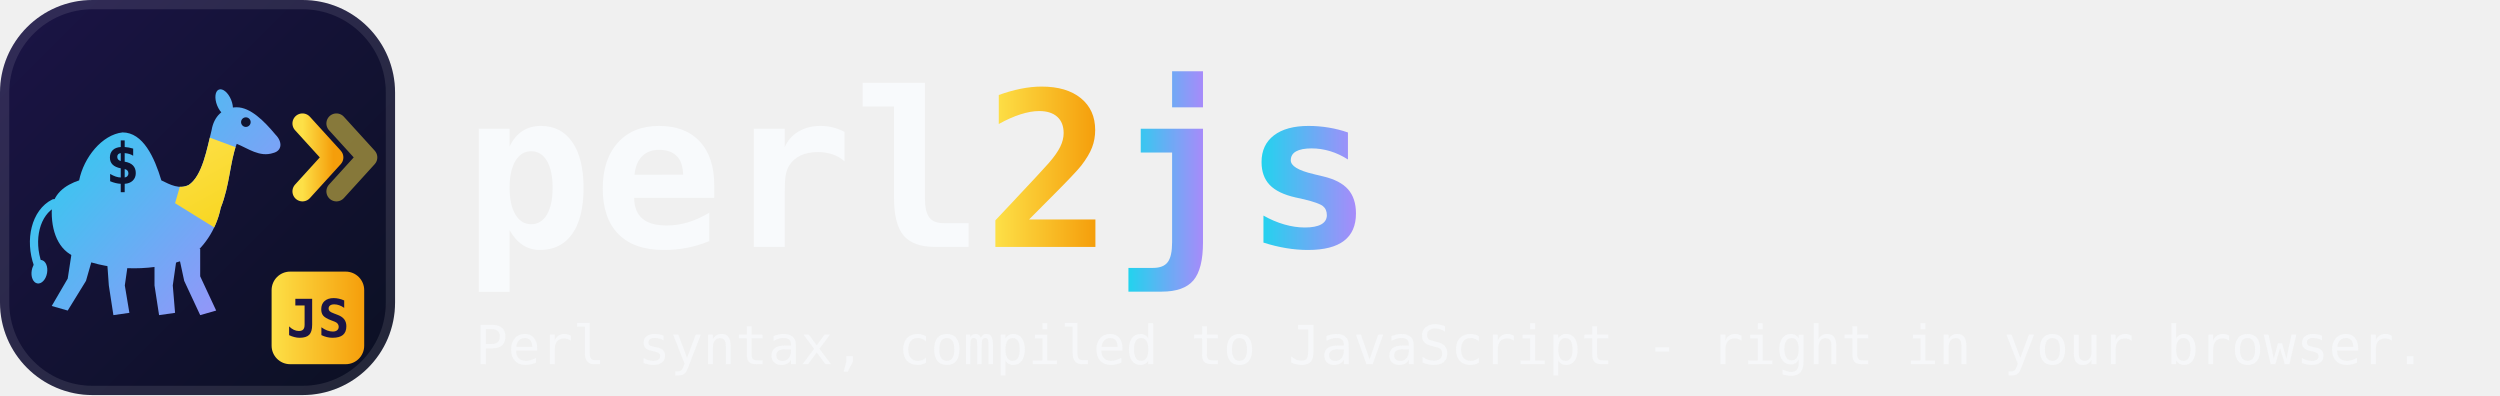
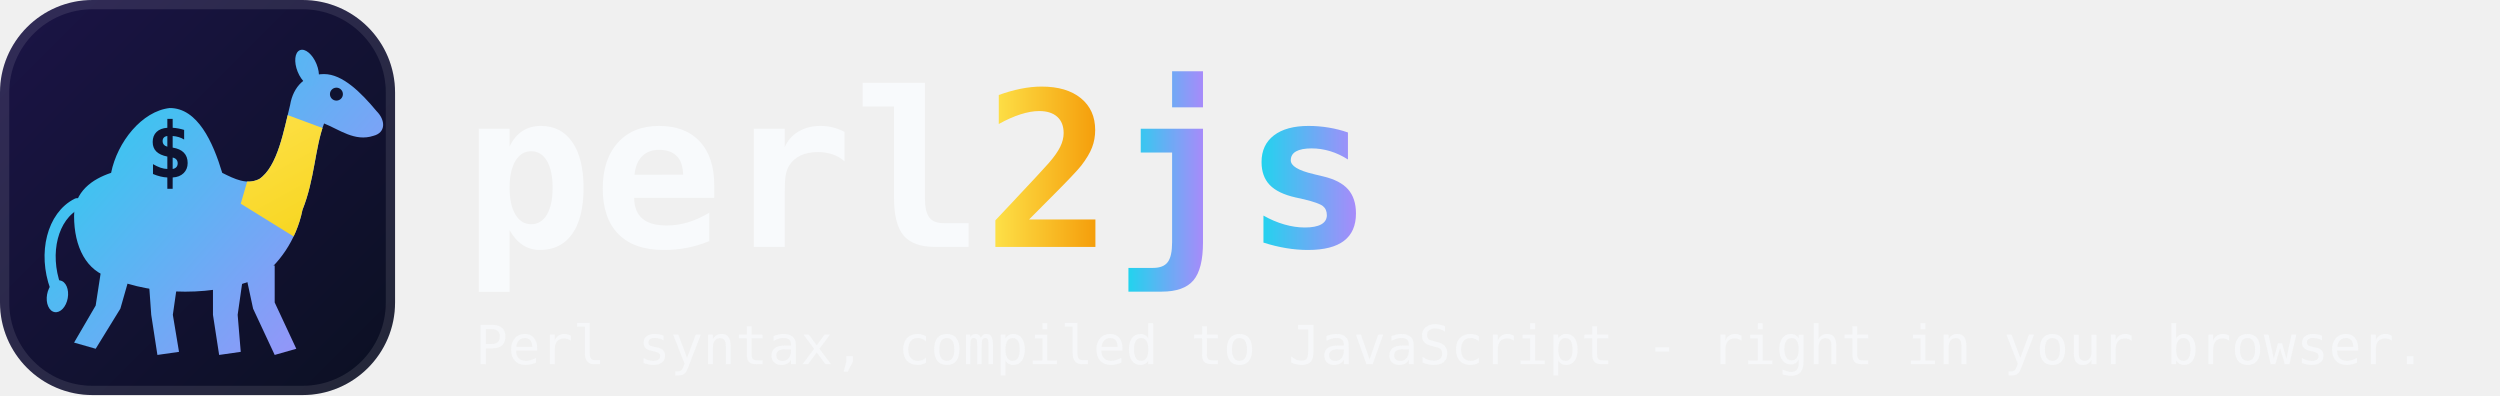
<svg xmlns="http://www.w3.org/2000/svg" viewBox="0 0 810 128" width="810" height="128" role="img" aria-label="Perl2JS - Perl syntax, compiled to JavaScript">
  <defs>
    <linearGradient id="bg" x1="0" y1="0" x2="1" y2="1">
      <stop offset="0" stop-color="#1b1446" />
      <stop offset="1" stop-color="#0b1022" />
    </linearGradient>
    <linearGradient id="sig" x1="0" y1="0" x2="1" y2="1">
      <stop offset="0" stop-color="#22d3ee" />
      <stop offset="1" stop-color="#a78bfa" />
    </linearGradient>
    <linearGradient id="js" x1="0" y1="0" x2="1" y2="0">
      <stop offset="0" stop-color="#fde047" />
      <stop offset="1" stop-color="#f59e0b" />
    </linearGradient>
    <linearGradient id="camel" gradientUnits="userSpaceOnUse" x1="14" y1="26" x2="120" y2="118">
      <stop offset="0" stop-color="#22d3ee" />
      <stop offset="1" stop-color="#a78bfa" />
    </linearGradient>
    <linearGradient id="jsneck" gradientUnits="userSpaceOnUse" x1="82" y1="38" x2="104" y2="78">
      <stop offset="0" stop-color="#fde047" />
      <stop offset="1" stop-color="#f7d51d" />
    </linearGradient>
    <linearGradient id="word" x1="0" y1="0" x2="1" y2="0">
      <stop offset="0" stop-color="#22d3ee" />
      <stop offset="1" stop-color="#a78bfa" />
    </linearGradient>
  </defs>
  <g transform="translate(0 0) scale(1.0)">
    <rect x="0" y="0" width="128" height="128" rx="30" fill="url(#bg)" />
    <rect x="1.5" y="1.5" width="125" height="125" rx="28.5" fill="none" stroke="#ffffff" stroke-opacity=".10" stroke-width="3" />
-     <g transform="translate(-1 17) scale(.74)">
-       <defs>
-         <clipPath id="neckclip">
-           <polygon points="78,66 87,35 114,45 108,54 99,79" />
-         </clipPath>
-       </defs>
-       <g fill="url(#camel)">
-         <path d="M24 70 C24 62 30 58 36 56 C38 46 46 36 55 35 C64 35 69 46 72 56 C76 58 80 60 84 58 C90 54 92 42 94 34 C95 28 99 24 105 24 C111 24 117 30 122 36 C125 39 125 43 121 44 C115 46 110 42 105 40 C102 48 102 58 98 68 C96 78 90 86 84 90 C70 96 50 96 36 90 C28 88 24 80 24 70 Z" />
-         <ellipse cx="99.5" cy="22" rx="3.3" ry="6.2" transform="rotate(-22 99.5 22)" />
-         <path d="M79 86 L89 86 L89 98 L96 113 L89 115 L82 100 Z" />
-         <path d="M69 88 L79 88 L77 102 L78 114 L71 115 L69 102 Z" />
-         <path d="M33 86 L43 86 L39 100 L31 113 L24 111 L31 99 Z" />
-         <path d="M48 88 L58 88 L56 102 L58 114 L51 115 L49 102 Z" />
-         <path d="M25 66 C17 70 14 82 18 93" fill="none" stroke="url(#camel)" stroke-width="3.6" stroke-linecap="round" />
-         <ellipse cx="18.6" cy="96" rx="3.4" ry="5.2" transform="rotate(10 18.6 96)" />
-       </g>
-       <g clip-path="url(#neckclip)">
-         <path d="M24 70 C24 62 30 58 36 56 C38 46 46 36 55 35 C64 35 69 46 72 56 C76 58 80 60 84 58 C90 54 92 42 94 34 C95 28 99 24 105 24 C111 24 117 30 122 36 C125 39 125 43 121 44 C115 46 110 42 105 40 C102 48 102 58 98 68 C96 78 90 86 84 90 C70 96 50 96 36 90 C28 88 24 80 24 70 Z" fill="url(#jsneck)" />
-       </g>
-       <circle cx="109" cy="30.5" r="2.1" fill="#0f1330" />
-       <g transform="translate(47.47 57.5)">
-         <path d="M8.47 -6.45V-2.76Q9.24 -2.87 9.67 -3.35Q10.1 -3.83 10.1 -4.58Q10.1 -5.33 9.67 -5.82Q9.25 -6.3 8.47 -6.45ZM6.75 -9.97V-13.43Q5.99 -13.33 5.61 -12.92Q5.22 -12.51 5.22 -11.8Q5.22 -11.11 5.61 -10.64Q5.99 -10.18 6.75 -9.97ZM8.47 3.67H6.75L6.74 0Q5.68 -0.04 4.52 -0.32Q3.36 -0.6 2.1 -1.12V-4.32Q3.36 -3.58 4.53 -3.17Q5.71 -2.77 6.75 -2.76V-6.77Q4.35 -7.25 3.17 -8.42Q2 -9.58 2 -11.5Q2 -13.54 3.25 -14.75Q4.49 -15.95 6.75 -16.1V-18.99H8.47L8.48 -16.1Q9.35 -16.05 10.28 -15.88Q11.22 -15.71 12.19 -15.41V-12.28Q11.44 -12.77 10.51 -13.06Q9.58 -13.35 8.47 -13.43V-9.68Q10.88 -9.3 12.1 -8.04Q13.33 -6.77 13.33 -4.68Q13.33 -2.67 12.01 -1.39Q10.68 -0.11 8.48 0Z" fill="#0f1330" />
-       </g>
+     <defs>
+       <clipPath id="neckclip">
+         <polygon points="78,66 87,35 114,45 108,54 99,79" />
+       </clipPath>
+     </defs>
+     <g fill="url(#camel)">
+       <path d="M24 70 C24 62 30 58 36 56 C38 46 46 36 55 35 C64 35 69 46 72 56 C76 58 80 60 84 58 C90 54 92 42 94 34 C95 28 99 24 105 24 C111 24 117 30 122 36 C125 39 125 43 121 44 C115 46 110 42 105 40 C102 48 102 58 98 68 C96 78 90 86 84 90 C70 96 50 96 36 90 C28 88 24 80 24 70 Z" />
+       <ellipse cx="99.5" cy="22" rx="3.3" ry="6.2" transform="rotate(-22 99.5 22)" />
+       <path d="M79 86 L89 86 L89 98 L96 113 L89 115 L82 100 Z" />
+       <path d="M69 88 L79 88 L77 102 L78 114 L71 115 L69 102 Z" />
+       <path d="M33 86 L43 86 L39 100 L31 113 L24 111 L31 99 Z" />
+       <path d="M48 88 L58 88 L56 102 L58 114 L51 115 L49 102 Z" />
+       <path d="M25 66 C17 70 14 82 18 93" fill="none" stroke="url(#camel)" stroke-width="3.6" stroke-linecap="round" />
+       <ellipse cx="18.6" cy="96" rx="3.4" ry="5.2" transform="rotate(10 18.6 96)" />
    </g>
-     <g fill="none" stroke="url(#js)" stroke-width="6.5" stroke-linecap="round" stroke-linejoin="round">
-       <path d="M98 40 L108 51 L98 62" />
+     <g clip-path="url(#neckclip)">
+       <path d="M24 70 C24 62 30 58 36 56 C38 46 46 36 55 35 C64 35 69 46 72 56 C76 58 80 60 84 58 C90 54 92 42 94 34 C95 28 99 24 105 24 C111 24 117 30 122 36 C125 39 125 43 121 44 C115 46 110 42 105 40 C102 48 102 58 98 68 C96 78 90 86 84 90 C70 96 50 96 36 90 C28 88 24 80 24 70 Z" fill="url(#jsneck)" />
    </g>
-     <path d="M109 40 L119 51 L109 62" fill="none" stroke="#fde047" stroke-opacity=".5" stroke-width="6.5" stroke-linecap="round" stroke-linejoin="round" />
-     <rect x="88" y="88" width="30" height="30" rx="6" fill="url(#js)" />
-     <g transform="translate(92.77 109.2)">
-       <path d="M0.9 -0.61V-3.45Q1.62 -2.72 2.43 -2.34Q3.24 -1.96 4.06 -1.96Q5.02 -1.96 5.47 -2.44Q5.92 -2.92 5.92 -3.98V-10.23H2.92V-12.39H8.37V-3.98Q8.37 -1.71 7.42 -0.73Q6.47 0.24 4.28 0.24Q3.49 0.24 2.64 0.02Q1.78 -0.19 0.9 -0.61Z" fill="#1b1446" />
-       <path d="M14.47 -5.44Q12.62 -6.14 11.96 -6.92Q11.31 -7.69 11.31 -9.01Q11.31 -10.69 12.38 -11.65Q13.46 -12.62 15.35 -12.62Q16.2 -12.62 17.06 -12.42Q17.91 -12.23 18.75 -11.85V-9.45Q17.96 -10.01 17.15 -10.3Q16.34 -10.59 15.54 -10.59Q14.65 -10.59 14.18 -10.23Q13.7 -9.88 13.7 -9.21Q13.7 -8.7 14.05 -8.36Q14.39 -8.03 15.49 -7.62L16.54 -7.22Q18.04 -6.67 18.74 -5.77Q19.45 -4.86 19.45 -3.49Q19.45 -1.61 18.34 -0.68Q17.23 0.24 14.99 0.24Q14.07 0.24 13.14 0.02Q12.22 -0.2 11.36 -0.63V-3.16Q12.33 -2.47 13.25 -2.12Q14.17 -1.78 15.07 -1.78Q15.97 -1.78 16.47 -2.2Q16.97 -2.61 16.97 -3.35Q16.97 -3.9 16.63 -4.32Q16.3 -4.74 15.67 -4.98Z" fill="#1b1446" />
+     <circle cx="109" cy="30.5" r="2.1" fill="#0f1330" />
+     <g transform="translate(47.47 57.5)">
+       <path d="M8.47 -6.45V-2.76Q9.24 -2.87 9.67 -3.35Q10.1 -3.83 10.1 -4.58Q10.1 -5.33 9.67 -5.82Q9.25 -6.3 8.47 -6.45ZM6.75 -9.97V-13.43Q5.99 -13.33 5.61 -12.92Q5.22 -12.51 5.22 -11.8Q5.22 -11.11 5.61 -10.64Q5.99 -10.18 6.75 -9.97ZM8.47 3.67H6.75L6.74 0Q5.68 -0.04 4.52 -0.32Q3.36 -0.6 2.1 -1.12V-4.32Q3.36 -3.58 4.53 -3.17Q5.71 -2.77 6.75 -2.76V-6.77Q4.35 -7.25 3.17 -8.42Q2 -9.58 2 -11.5Q2 -13.54 3.25 -14.75Q4.49 -15.95 6.75 -16.1V-18.99H8.47L8.48 -16.1Q9.35 -16.05 10.28 -15.88Q11.22 -15.71 12.19 -15.41V-12.28Q11.44 -12.77 10.51 -13.06Q9.58 -13.35 8.47 -13.43V-9.68Q10.88 -9.3 12.1 -8.04Q13.33 -6.77 13.33 -4.68Q13.33 -2.67 12.01 -1.39Q10.68 -0.11 8.48 0Z" fill="#0f1330" />
    </g>
  </g>
  <path d="M165.11 74.6V94.56H155.13V41.72H165.11V47.46Q166.68 44.15 169.24 42.47Q171.81 40.8 175.26 40.8Q181.82 40.8 185.44 46.06Q189.07 51.32 189.07 60.89Q189.07 70.6 185.39 75.8Q181.72 80.99 174.92 80.99Q171.84 80.99 169.4 79.4Q166.95 77.81 165.11 74.6ZM179.05 60.83Q179.05 55.29 177.21 52.14Q175.36 49 172.11 49Q168.87 49 166.99 52.14Q165.11 55.29 165.11 60.83Q165.11 66.36 166.99 69.51Q168.87 72.65 172.11 72.65Q175.36 72.65 177.21 69.51Q179.05 66.36 179.05 60.83Z" fill="#f8fafc" />
  <path d="M229.81 78.12Q226.32 79.56 222.7 80.27Q219.08 80.99 215.04 80.99Q205.44 80.99 200.36 75.85Q195.29 70.7 195.29 61.03Q195.29 51.67 200.18 46.23Q205.06 40.8 213.51 40.8Q222.02 40.8 226.72 45.84Q231.42 50.88 231.42 60.04V64.11H205.47Q205.51 68.62 208.14 70.84Q210.77 73.06 216 73.06Q219.45 73.06 222.8 72.07Q226.15 71.08 229.81 68.93ZM221.33 56.59Q221.26 52.62 219.3 50.59Q217.33 48.55 213.51 48.55Q210.05 48.55 208 50.66Q205.95 52.76 205.58 56.62Z" fill="#f8fafc" />
  <path d="M273.63 52.28Q271.99 50.78 269.78 50.02Q267.58 49.27 264.95 49.27Q261.77 49.27 259.39 50.38Q257.02 51.49 255.72 53.61Q254.9 54.91 254.57 56.76Q254.25 58.6 254.25 62.36V80H244.23V41.72H254.25V47.67Q255.72 44.38 258.76 42.59Q261.8 40.8 265.87 40.8Q267.92 40.8 269.89 41.29Q271.85 41.79 273.63 42.74Z" fill="#f8fafc" />
  <path d="M289.66 64.04V34.51H279.51V26.82H299.67V64.04Q299.67 68.55 301.07 70.43Q302.48 72.31 305.83 72.31H313.82V80H303.02Q295.88 80 292.77 76.31Q289.66 72.62 289.66 64.04Z" fill="#f8fafc" />
  <path d="M333.41 71.11H354.91V80H322.5V71.39L327.97 65.58Q337.71 55.22 339.8 52.83Q342.36 49.89 343.49 47.61Q344.62 45.34 344.62 43.12Q344.62 39.7 342.55 37.84Q340.48 35.98 336.69 35.98Q333.99 35.98 330.62 37.05Q327.26 38.13 323.6 40.18V30.78Q327.26 29.45 330.76 28.75Q334.26 28.05 337.48 28.05Q345.58 28.05 350.21 31.82Q354.84 35.6 354.84 42.13Q354.84 45.14 353.83 47.77Q352.82 50.4 350.36 53.61Q348.55 55.94 340.42 64.07Q336.01 68.48 333.41 71.11Z" fill="url(#js)" />
  <path d="M389.77 78.53Q389.77 87.14 386.68 90.82Q383.58 94.49 376.41 94.49H365.61V86.8H373.6Q376.95 86.8 378.35 84.92Q379.76 83.04 379.76 78.53V49.41H369.6V41.72H389.77ZM389.77 34.78H379.76V23.09H389.77Z" fill="url(#word)" />
  <path d="M436.73 42.92V51.67Q433.96 49.89 430.97 48.98Q427.98 48.08 424.98 48.08Q421.63 48.08 419.92 49.05Q418.21 50.02 418.21 51.94Q418.21 54.67 425.52 56.38L425.9 56.48L428.77 57.17Q434.24 58.47 436.78 61.35Q439.33 64.24 439.33 69.17Q439.33 75.08 435.45 78.03Q431.57 80.99 423.78 80.99Q420.33 80.99 416.7 80.39Q413.08 79.79 409.36 78.6V69.85Q412.67 71.73 416.11 72.72Q419.54 73.71 422.75 73.71Q426.27 73.71 428.09 72.69Q429.9 71.66 429.9 69.71Q429.9 67.8 428.62 66.77Q427.33 65.75 422.51 64.58L419.75 63.97Q414 62.67 411.37 59.9Q408.74 57.13 408.74 52.49Q408.74 46.95 412.74 43.87Q416.74 40.8 423.98 40.8Q427.23 40.8 430.46 41.33Q433.69 41.86 436.73 42.92Z" fill="url(#word)" />
  <g opacity=".72">
    <path d="M157.41 106.66V111.45H159.41Q160.61 111.45 161.28 110.82Q161.95 110.19 161.95 109.05Q161.95 107.92 161.28 107.29Q160.61 106.66 159.41 106.66ZM155.68 105.24H159.41Q161.55 105.24 162.65 106.21Q163.75 107.18 163.75 109.05Q163.75 110.94 162.65 111.91Q161.55 112.87 159.41 112.87H157.41V118H155.68Z" fill="#f8fafc" />
    <path d="M174.04 112.82V113.59H167.23V113.64Q167.23 115.21 168.04 116.06Q168.86 116.91 170.35 116.91Q171.1 116.91 171.92 116.68Q172.74 116.44 173.67 115.95V117.51Q172.77 117.88 171.94 118.06Q171.11 118.25 170.33 118.25Q168.1 118.25 166.84 116.91Q165.59 115.57 165.59 113.22Q165.59 110.93 166.82 109.57Q168.05 108.2 170.1 108.2Q171.93 108.2 172.98 109.44Q174.04 110.68 174.04 112.82ZM172.47 112.36Q172.43 110.98 171.81 110.25Q171.19 109.53 170.03 109.53Q168.89 109.53 168.16 110.28Q167.42 111.04 167.29 112.37Z" fill="#f8fafc" />
    <path d="M184.94 110.4Q184.44 110.01 183.92 109.83Q183.39 109.65 182.77 109.65Q181.3 109.65 180.52 110.57Q179.75 111.5 179.75 113.24V118H178.17V108.43H179.75V110.3Q180.14 109.28 180.95 108.74Q181.77 108.2 182.89 108.2Q183.47 108.2 183.98 108.34Q184.48 108.49 184.94 108.8Z" fill="#f8fafc" />
    <path d="M191.07 114.53Q191.07 115.59 191.46 116.13Q191.85 116.67 192.61 116.67H194.44V118H192.45Q191.04 118 190.27 117.09Q189.5 116.19 189.5 114.53V105.84H186.97V104.61H191.07Z" fill="#f8fafc" />
    <path d="M214.99 108.76V110.3Q214.32 109.91 213.64 109.71Q212.95 109.51 212.24 109.51Q211.17 109.51 210.65 109.86Q210.12 110.21 210.12 110.92Q210.12 111.56 210.52 111.87Q210.91 112.19 212.47 112.49L213.11 112.61Q214.28 112.83 214.88 113.5Q215.48 114.16 215.48 115.23Q215.48 116.65 214.47 117.45Q213.46 118.25 211.67 118.25Q210.96 118.25 210.18 118.1Q209.41 117.95 208.5 117.65V116.03Q209.38 116.48 210.18 116.71Q210.99 116.93 211.7 116.93Q212.75 116.93 213.32 116.51Q213.89 116.09 213.89 115.33Q213.89 114.23 211.8 113.81L211.73 113.8L211.14 113.68Q209.78 113.41 209.16 112.78Q208.53 112.16 208.53 111.07Q208.53 109.69 209.47 108.95Q210.4 108.2 212.12 108.2Q212.89 108.2 213.6 108.34Q214.31 108.48 214.99 108.76Z" fill="#f8fafc" />
    <path d="M224.55 114.92Q224.15 115.92 223.55 117.56Q222.7 119.81 222.41 120.31Q222.02 120.97 221.43 121.31Q220.84 121.64 220.05 121.64H218.79V120.32H219.72Q220.41 120.32 220.8 119.92Q221.2 119.52 221.8 117.85L218.1 108.43H219.77L222.61 115.92L225.4 108.43H227.07Z" fill="#f8fafc" />
    <path d="M236.73 112.07V118H235.15V112.07Q235.15 110.78 234.7 110.17Q234.25 109.57 233.28 109.57Q232.18 109.57 231.58 110.35Q230.99 111.13 230.99 112.59V118H229.42V108.43H230.99V109.87Q231.41 109.04 232.13 108.62Q232.84 108.2 233.83 108.2Q235.29 108.2 236.01 109.16Q236.73 110.12 236.73 112.07Z" fill="#f8fafc" />
    <path d="M243.53 105.71V108.43H247.11V109.65H243.53V114.85Q243.53 115.91 243.94 116.33Q244.34 116.74 245.34 116.74H247.11V118H245.18Q243.41 118 242.69 117.29Q241.96 116.58 241.96 114.85V109.65H239.41V108.43H241.96V105.71Z" fill="#f8fafc" />
    <path d="M254.82 113.19H254.3Q252.92 113.19 252.23 113.67Q251.53 114.15 251.53 115.11Q251.53 115.97 252.05 116.45Q252.57 116.93 253.5 116.93Q254.8 116.93 255.54 116.03Q256.28 115.13 256.29 113.54V113.19ZM257.87 112.54V118H256.29V116.58Q255.79 117.44 255.02 117.84Q254.26 118.25 253.16 118.25Q251.7 118.25 250.83 117.42Q249.96 116.6 249.96 115.21Q249.96 113.62 251.03 112.79Q252.1 111.96 254.18 111.96H256.29V111.71Q256.28 110.57 255.71 110.05Q255.14 109.53 253.88 109.53Q253.08 109.53 252.26 109.76Q251.44 109.99 250.66 110.44V108.87Q251.53 108.53 252.33 108.37Q253.13 108.2 253.88 108.2Q255.07 108.2 255.91 108.55Q256.75 108.9 257.27 109.6Q257.6 110.03 257.74 110.66Q257.87 111.28 257.87 112.54Z" fill="#f8fafc" />
    <path d="M268.91 108.43 265.49 113.01 269.25 118H267.43L264.62 114.16L261.83 118H260.01L263.77 113.01L260.34 108.43H262.08L264.62 111.89L267.14 108.43Z" fill="#f8fafc" />
    <path d="M274.18 115.41H276.34V117.18L274.65 120.45H273.34L274.18 117.18Z" fill="#f8fafc" />
    <path d="M300.03 117.51Q299.4 117.88 298.73 118.06Q298.06 118.25 297.36 118.25Q295.14 118.25 293.88 116.91Q292.63 115.58 292.63 113.22Q292.63 110.86 293.88 109.53Q295.14 108.2 297.36 108.2Q298.05 108.2 298.71 108.38Q299.37 108.56 300.03 108.93V110.58Q299.41 110.03 298.78 109.78Q298.15 109.53 297.36 109.53Q295.88 109.53 295.09 110.49Q294.29 111.45 294.29 113.22Q294.29 114.99 295.09 115.95Q295.89 116.91 297.36 116.91Q298.18 116.91 298.83 116.66Q299.48 116.41 300.03 115.88Z" fill="#f8fafc" />
    <path d="M306.77 109.53Q305.57 109.53 304.95 110.46Q304.34 111.39 304.34 113.22Q304.34 115.04 304.95 115.98Q305.57 116.91 306.77 116.91Q307.97 116.91 308.59 115.98Q309.2 115.04 309.2 113.22Q309.2 111.39 308.59 110.46Q307.97 109.53 306.77 109.53ZM306.77 108.2Q308.76 108.2 309.81 109.49Q310.87 110.78 310.87 113.22Q310.87 115.68 309.82 116.96Q308.77 118.25 306.77 118.25Q304.78 118.25 303.72 116.96Q302.67 115.68 302.67 113.22Q302.67 110.78 303.72 109.49Q304.78 108.2 306.77 108.2Z" fill="#f8fafc" />
    <path d="M317.81 109.4Q318.11 108.79 318.55 108.49Q319 108.2 319.63 108.2Q320.79 108.2 321.26 109.09Q321.74 109.98 321.74 112.45V118H320.3V112.52Q320.3 110.5 320.07 110.01Q319.85 109.51 319.25 109.51Q318.57 109.51 318.31 110.04Q318.06 110.57 318.06 112.52V118H316.63V112.52Q316.63 110.47 316.38 109.99Q316.14 109.51 315.51 109.51Q314.88 109.51 314.64 110.04Q314.4 110.57 314.4 112.52V118H312.97V108.43H314.4V109.25Q314.68 108.74 315.1 108.47Q315.52 108.2 316.06 108.2Q316.71 108.2 317.14 108.5Q317.58 108.8 317.81 109.4Z" fill="#f8fafc" />
    <path d="M325.78 116.8V121.64H324.2V108.43H325.78V109.65Q326.17 108.94 326.83 108.57Q327.48 108.2 328.33 108.2Q330.07 108.2 331.06 109.54Q332.04 110.88 332.04 113.26Q332.04 115.59 331.05 116.92Q330.06 118.25 328.33 118.25Q327.46 118.25 326.81 117.88Q326.15 117.5 325.78 116.8ZM330.39 113.22Q330.39 111.39 329.82 110.46Q329.24 109.53 328.1 109.53Q326.96 109.53 326.37 110.47Q325.78 111.4 325.78 113.22Q325.78 115.03 326.37 115.97Q326.96 116.91 328.1 116.91Q329.24 116.91 329.82 115.98Q330.39 115.05 330.39 113.22Z" fill="#f8fafc" />
    <path d="M335.3 108.43H339.32V116.78H342.44V118H334.63V116.78H337.75V109.65H335.3ZM337.75 104.7H339.32V106.7H337.75Z" fill="#f8fafc" />
    <path d="M349.11 114.53Q349.11 115.59 349.49 116.13Q349.88 116.67 350.64 116.67H352.48V118H350.49Q349.08 118 348.31 117.09Q347.53 116.19 347.53 114.53V105.84H345.01V104.61H349.11Z" fill="#f8fafc" />
    <path d="M363.68 112.82V113.59H356.87V113.64Q356.87 115.21 357.69 116.06Q358.51 116.91 359.99 116.91Q360.74 116.91 361.56 116.68Q362.39 116.44 363.32 115.95V117.51Q362.42 117.88 361.59 118.06Q360.75 118.25 359.98 118.25Q357.75 118.25 356.49 116.91Q355.23 115.57 355.23 113.22Q355.23 110.93 356.46 109.57Q357.69 108.2 359.74 108.2Q361.57 108.2 362.63 109.44Q363.68 110.68 363.68 112.82ZM362.11 112.36Q362.08 110.98 361.46 110.25Q360.84 109.53 359.68 109.53Q358.54 109.53 357.8 110.28Q357.07 111.04 356.93 112.37Z" fill="#f8fafc" />
    <path d="M372.05 109.65V104.7H373.62V118H372.05V116.8Q371.66 117.5 371 117.88Q370.35 118.25 369.49 118.25Q367.76 118.25 366.76 116.9Q365.77 115.56 365.77 113.19Q365.77 110.86 366.77 109.53Q367.77 108.2 369.49 108.2Q370.36 108.2 371.02 108.57Q371.67 108.94 372.05 109.65ZM367.43 113.22Q367.43 115.05 368.01 115.98Q368.59 116.91 369.73 116.91Q370.86 116.91 371.46 115.97Q372.05 115.03 372.05 113.22Q372.05 111.4 371.46 110.47Q370.86 109.53 369.73 109.53Q368.59 109.53 368.01 110.46Q367.43 111.39 367.43 113.22Z" fill="#f8fafc" />
    <path d="M391.04 105.71V108.43H394.61V109.65H391.04V114.85Q391.04 115.91 391.44 116.33Q391.84 116.74 392.84 116.74H394.61V118H392.69Q390.92 118 390.19 117.29Q389.46 116.58 389.46 114.85V109.65H386.91V108.43H389.46V105.71Z" fill="#f8fafc" />
    <path d="M401.59 109.53Q400.39 109.53 399.78 110.46Q399.16 111.39 399.16 113.22Q399.16 115.04 399.78 115.98Q400.39 116.91 401.59 116.91Q402.79 116.91 403.41 115.98Q404.02 115.04 404.02 113.22Q404.02 111.39 403.41 110.46Q402.79 109.53 401.59 109.53ZM401.59 108.2Q403.58 108.2 404.64 109.49Q405.69 110.78 405.69 113.22Q405.69 115.68 404.64 116.96Q403.59 118.25 401.59 118.25Q399.6 118.25 398.55 116.96Q397.5 115.68 397.5 113.22Q397.5 110.78 398.55 109.49Q399.6 108.2 401.59 108.2Z" fill="#f8fafc" />
    <path d="M418.33 117.48V115.46Q419.11 116.15 419.94 116.5Q420.76 116.85 421.65 116.85Q422.87 116.85 423.36 116.21Q423.84 115.57 423.84 113.84V106.7H420.58V105.24H425.57V113.84Q425.57 116.25 424.66 117.25Q423.76 118.25 421.65 118.25Q420.83 118.25 420.02 118.06Q419.21 117.87 418.33 117.48Z" fill="#f8fafc" />
    <path d="M433.93 113.19H433.41Q432.03 113.19 431.34 113.67Q430.64 114.15 430.64 115.11Q430.64 115.97 431.16 116.45Q431.68 116.93 432.61 116.93Q433.91 116.93 434.65 116.03Q435.39 115.13 435.4 113.54V113.19ZM436.98 112.54V118H435.4V116.58Q434.9 117.44 434.13 117.84Q433.37 118.25 432.27 118.25Q430.81 118.25 429.94 117.42Q429.07 116.6 429.07 115.21Q429.07 113.62 430.14 112.79Q431.21 111.96 433.29 111.96H435.4V111.71Q435.39 110.57 434.82 110.05Q434.25 109.53 432.99 109.53Q432.19 109.53 431.37 109.76Q430.55 109.99 429.77 110.44V108.87Q430.64 108.53 431.44 108.37Q432.24 108.2 432.99 108.2Q434.18 108.2 435.02 108.55Q435.86 108.9 436.38 109.6Q436.71 110.03 436.85 110.66Q436.98 111.28 436.98 112.54Z" fill="#f8fafc" />
    <path d="M439.32 108.43H440.96L443.73 116.46L446.52 108.43H448.15L444.75 118H442.72Z" fill="#f8fafc" />
    <path d="M455 113.19H454.48Q453.11 113.19 452.41 113.67Q451.71 114.15 451.71 115.11Q451.71 115.97 452.23 116.45Q452.76 116.93 453.68 116.93Q454.98 116.93 455.72 116.03Q456.46 115.13 456.47 113.54V113.19ZM458.05 112.54V118H456.47V116.58Q455.97 117.44 455.2 117.84Q454.44 118.25 453.35 118.25Q451.88 118.25 451.01 117.42Q450.14 116.6 450.14 115.21Q450.14 113.62 451.21 112.79Q452.29 111.96 454.36 111.96H456.47V111.71Q456.46 110.57 455.89 110.05Q455.32 109.53 454.06 109.53Q453.26 109.53 452.44 109.76Q451.62 109.99 450.84 110.44V108.87Q451.71 108.53 452.51 108.37Q453.31 108.2 454.06 108.2Q455.25 108.2 456.09 108.55Q456.93 108.9 457.46 109.6Q457.78 110.03 457.92 110.66Q458.05 111.28 458.05 112.54Z" fill="#f8fafc" />
    <path d="M468.19 105.68V107.43Q467.4 106.93 466.61 106.67Q465.82 106.41 465.02 106.41Q463.8 106.41 463.09 106.98Q462.38 107.55 462.38 108.52Q462.38 109.36 462.84 109.81Q463.31 110.25 464.58 110.55L465.49 110.75Q467.28 111.17 468.1 112.07Q468.92 112.97 468.92 114.51Q468.92 116.33 467.8 117.29Q466.67 118.25 464.51 118.25Q463.62 118.25 462.71 118.06Q461.81 117.86 460.89 117.48V115.64Q461.87 116.27 462.75 116.56Q463.63 116.85 464.51 116.85Q465.82 116.85 466.55 116.26Q467.27 115.68 467.27 114.62Q467.27 113.67 466.77 113.16Q466.27 112.66 465.04 112.39L464.11 112.17Q462.33 111.77 461.53 110.96Q460.73 110.15 460.73 108.78Q460.73 107.07 461.88 106.04Q463.03 105.01 464.93 105.01Q465.67 105.01 466.48 105.18Q467.29 105.34 468.19 105.68Z" fill="#f8fafc" />
    <path d="M479.14 117.51Q478.51 117.88 477.84 118.06Q477.17 118.25 476.47 118.25Q474.25 118.25 472.99 116.91Q471.74 115.58 471.74 113.22Q471.74 110.86 472.99 109.53Q474.25 108.2 476.47 108.2Q477.16 108.2 477.82 108.38Q478.48 108.56 479.14 108.93V110.58Q478.52 110.03 477.89 109.78Q477.26 109.53 476.47 109.53Q474.99 109.53 474.2 110.49Q473.4 111.45 473.4 113.22Q473.4 114.99 474.2 115.95Q475 116.91 476.47 116.91Q477.29 116.91 477.94 116.66Q478.59 116.41 479.14 115.88Z" fill="#f8fafc" />
    <path d="M490.48 110.4Q489.98 110.01 489.46 109.83Q488.94 109.65 488.31 109.65Q486.84 109.65 486.06 110.57Q485.29 111.5 485.29 113.24V118H483.71V108.43H485.29V110.3Q485.68 109.28 486.5 108.74Q487.31 108.2 488.43 108.2Q489.01 108.2 489.52 108.34Q490.02 108.49 490.48 108.8Z" fill="#f8fafc" />
    <path d="M493.34 108.43H497.36V116.78H500.48V118H492.67V116.78H495.79V109.65H493.34ZM495.79 104.7H497.36V106.7H495.79Z" fill="#f8fafc" />
    <path d="M504.89 116.8V121.64H503.31V108.43H504.89V109.65Q505.28 108.94 505.94 108.57Q506.59 108.2 507.44 108.2Q509.18 108.2 510.17 109.54Q511.15 110.88 511.15 113.26Q511.15 115.59 510.16 116.92Q509.17 118.25 507.44 118.25Q506.57 118.25 505.92 117.88Q505.26 117.5 504.89 116.8ZM509.5 113.22Q509.5 111.39 508.93 110.46Q508.35 109.53 507.21 109.53Q506.07 109.53 505.48 110.47Q504.89 111.4 504.89 113.22Q504.89 115.03 505.48 115.97Q506.07 116.91 507.21 116.91Q508.35 116.91 508.93 115.98Q509.5 115.05 509.5 113.22Z" fill="#f8fafc" />
    <path d="M517.47 105.71V108.43H521.04V109.65H517.47V114.85Q517.47 115.91 517.87 116.33Q518.27 116.74 519.27 116.74H521.04V118H519.12Q517.35 118 516.62 117.29Q515.89 116.58 515.89 114.85V109.65H513.34V108.43H515.89V105.71Z" fill="#f8fafc" />
    <path d="M536.33 112.51H540.79V113.91H536.33Z" fill="#f8fafc" />
    <path d="M564.23 110.4Q563.73 110.01 563.21 109.83Q562.69 109.65 562.06 109.65Q560.59 109.65 559.82 110.57Q559.04 111.5 559.04 113.24V118H557.46V108.43H559.04V110.3Q559.43 109.28 560.25 108.74Q561.06 108.2 562.18 108.2Q562.76 108.2 563.27 108.34Q563.77 108.49 564.23 108.8Z" fill="#f8fafc" />
    <path d="M567.09 108.43H571.11V116.78H574.23V118H566.42V116.78H569.54V109.65H567.09ZM569.54 104.7H571.11V106.7H569.54Z" fill="#f8fafc" />
    <path d="M582.77 113.14Q582.77 111.37 582.19 110.45Q581.61 109.53 580.51 109.53Q579.36 109.53 578.75 110.45Q578.14 111.37 578.14 113.14Q578.14 114.91 578.76 115.83Q579.37 116.76 580.53 116.76Q581.61 116.76 582.19 115.83Q582.77 114.9 582.77 113.14ZM584.34 117.38Q584.34 119.54 583.32 120.65Q582.31 121.76 580.33 121.76Q579.68 121.76 578.97 121.64Q578.26 121.52 577.55 121.29V119.73Q578.39 120.13 579.08 120.32Q579.76 120.5 580.33 120.5Q581.6 120.5 582.19 119.81Q582.77 119.12 582.77 117.62V117.55V116.48Q582.39 117.28 581.74 117.68Q581.09 118.07 580.16 118.07Q578.49 118.07 577.49 116.73Q576.49 115.39 576.49 113.14Q576.49 110.88 577.49 109.54Q578.49 108.2 580.16 108.2Q581.08 108.2 581.72 108.57Q582.37 108.93 582.77 109.7V108.46H584.34Z" fill="#f8fafc" />
    <path d="M594.95 112.07V118H593.37V112.07Q593.37 110.78 592.92 110.17Q592.47 109.57 591.5 109.57Q590.4 109.57 589.8 110.35Q589.21 111.13 589.21 112.59V118H587.64V104.7H589.21V109.87Q589.63 109.04 590.35 108.62Q591.06 108.2 592.05 108.2Q593.51 108.2 594.23 109.16Q594.95 110.12 594.95 112.07Z" fill="#f8fafc" />
    <path d="M601.75 105.71V108.43H605.33V109.65H601.75V114.85Q601.75 115.91 602.16 116.33Q602.56 116.74 603.56 116.74H605.33V118H603.4Q601.63 118 600.91 117.29Q600.18 116.58 600.18 114.85V109.65H597.63V108.43H600.18V105.71Z" fill="#f8fafc" />
    <path d="M619.77 108.43H623.79V116.78H626.91V118H619.1V116.78H622.22V109.65H619.77ZM622.22 104.7H623.79V106.7H622.22Z" fill="#f8fafc" />
    <path d="M637.1 112.07V118H635.51V112.07Q635.51 110.78 635.06 110.17Q634.61 109.57 633.64 109.57Q632.54 109.57 631.95 110.35Q631.35 111.13 631.35 112.59V118H629.78V108.43H631.35V109.87Q631.77 109.04 632.49 108.62Q633.21 108.2 634.19 108.2Q635.65 108.2 636.37 109.16Q637.1 110.12 637.1 112.07Z" fill="#f8fafc" />
    <path d="M656.52 114.92Q656.13 115.92 655.52 117.56Q654.67 119.81 654.38 120.31Q653.99 120.97 653.4 121.31Q652.81 121.64 652.02 121.64H650.76V120.32H651.69Q652.38 120.32 652.78 119.92Q653.17 119.52 653.78 117.85L650.08 108.43H651.74L654.58 115.92L657.37 108.43H659.04Z" fill="#f8fafc" />
    <path d="M664.99 109.53Q663.79 109.53 663.17 110.46Q662.56 111.39 662.56 113.22Q662.56 115.04 663.17 115.98Q663.79 116.91 664.99 116.91Q666.19 116.91 666.81 115.98Q667.42 115.04 667.42 113.22Q667.42 111.39 666.81 110.46Q666.19 109.53 664.99 109.53ZM664.99 108.2Q666.98 108.2 668.03 109.49Q669.09 110.78 669.09 113.22Q669.09 115.68 668.04 116.96Q666.99 118.25 664.99 118.25Q663 118.25 661.94 116.96Q660.89 115.68 660.89 113.22Q660.89 110.78 661.94 109.49Q663 108.2 664.99 108.2Z" fill="#f8fafc" />
    <path d="M671.92 114.38V108.45H673.5V114.38Q673.5 115.67 673.95 116.27Q674.41 116.88 675.37 116.88Q676.48 116.88 677.07 116.1Q677.66 115.32 677.66 113.86V108.45H679.24V118H677.66V116.56Q677.24 117.39 676.52 117.82Q675.8 118.25 674.83 118.25Q673.36 118.25 672.64 117.29Q671.92 116.33 671.92 114.38Z" fill="#f8fafc" />
    <path d="M690.66 110.4Q690.16 110.01 689.64 109.83Q689.12 109.65 688.49 109.65Q687.02 109.65 686.25 110.57Q685.47 111.5 685.47 113.24V118H683.89V108.43H685.47V110.3Q685.86 109.28 686.68 108.74Q687.49 108.2 688.61 108.2Q689.19 108.2 689.7 108.34Q690.2 108.49 690.66 108.8Z" fill="#f8fafc" />
    <path d="M709.71 113.22Q709.71 111.39 709.13 110.46Q708.55 109.53 707.41 109.53Q706.27 109.53 705.68 110.47Q705.09 111.4 705.09 113.22Q705.09 115.03 705.68 115.97Q706.27 116.91 707.41 116.91Q708.55 116.91 709.13 115.98Q709.71 115.05 709.71 113.22ZM705.09 109.65Q705.46 108.95 706.13 108.57Q706.79 108.2 707.66 108.2Q709.39 108.2 710.38 109.53Q711.37 110.86 711.37 113.19Q711.37 115.56 710.37 116.9Q709.38 118.25 707.64 118.25Q706.79 118.25 706.13 117.88Q705.48 117.5 705.09 116.8V118H703.52V104.7H705.09Z" fill="#f8fafc" />
    <path d="M722.27 110.4Q721.77 110.01 721.25 109.83Q720.72 109.65 720.1 109.65Q718.63 109.65 717.85 110.57Q717.08 111.5 717.08 113.24V118H715.5V108.43H717.08V110.3Q717.47 109.28 718.29 108.74Q719.1 108.2 720.22 108.2Q720.8 108.2 721.31 108.34Q721.81 108.49 722.27 108.8Z" fill="#f8fafc" />
    <path d="M728.2 109.53Q727.01 109.53 726.39 110.46Q725.77 111.39 725.77 113.22Q725.77 115.04 726.39 115.98Q727.01 116.91 728.2 116.91Q729.41 116.91 730.02 115.98Q730.64 115.04 730.64 113.22Q730.64 111.39 730.02 110.46Q729.41 109.53 728.2 109.53ZM728.2 108.2Q730.19 108.2 731.25 109.49Q732.3 110.78 732.3 113.22Q732.3 115.68 731.25 116.96Q730.2 118.25 728.2 118.25Q726.21 118.25 725.16 116.96Q724.11 115.68 724.11 113.22Q724.11 110.78 725.16 109.49Q726.21 108.2 728.2 108.2Z" fill="#f8fafc" />
    <path d="M733.47 108.43H735.03L736.7 116.16L738.06 111.22H739.4L740.79 116.16L742.45 108.43H744.01L741.77 118H740.27L738.74 112.75L737.22 118H735.71Z" fill="#f8fafc" />
    <path d="M752.32 108.76V110.3Q751.65 109.91 750.97 109.71Q750.28 109.51 749.57 109.51Q748.5 109.51 747.98 109.86Q747.45 110.21 747.45 110.92Q747.45 111.56 747.85 111.87Q748.24 112.19 749.8 112.49L750.44 112.61Q751.61 112.83 752.21 113.5Q752.81 114.16 752.81 115.23Q752.81 116.65 751.8 117.45Q750.79 118.25 749 118.25Q748.29 118.25 747.51 118.1Q746.74 117.95 745.83 117.65V116.03Q746.71 116.48 747.51 116.71Q748.32 116.93 749.03 116.93Q750.08 116.93 750.65 116.51Q751.22 116.09 751.22 115.33Q751.22 114.23 749.13 113.81L749.06 113.8L748.47 113.68Q747.11 113.41 746.49 112.78Q745.86 112.16 745.86 111.07Q745.86 109.69 746.8 108.95Q747.73 108.2 749.45 108.2Q750.22 108.2 750.93 108.34Q751.64 108.48 752.32 108.76Z" fill="#f8fafc" />
    <path d="M764.05 112.82V113.59H757.24V113.64Q757.24 115.21 758.05 116.06Q758.87 116.91 760.36 116.91Q761.11 116.91 761.93 116.68Q762.75 116.44 763.68 115.95V117.51Q762.78 117.88 761.95 118.06Q761.12 118.25 760.34 118.25Q758.11 118.25 756.85 116.91Q755.6 115.57 755.6 113.22Q755.6 110.93 756.83 109.57Q758.06 108.2 760.11 108.2Q761.94 108.2 762.99 109.44Q764.05 110.68 764.05 112.82ZM762.48 112.36Q762.44 110.98 761.82 110.25Q761.2 109.53 760.04 109.53Q758.9 109.53 758.17 110.28Q757.43 111.04 757.3 112.37Z" fill="#f8fafc" />
    <path d="M774.95 110.4Q774.45 110.01 773.93 109.83Q773.4 109.65 772.78 109.65Q771.31 109.65 770.53 110.57Q769.76 111.5 769.76 113.24V118H768.17V108.43H769.76V110.3Q770.15 109.28 770.96 108.74Q771.78 108.2 772.9 108.2Q773.48 108.2 773.99 108.34Q774.49 108.49 774.95 108.8Z" fill="#f8fafc" />
    <path d="M779.8 115.39H781.95V118H779.8Z" fill="#f8fafc" />
  </g>
</svg>
